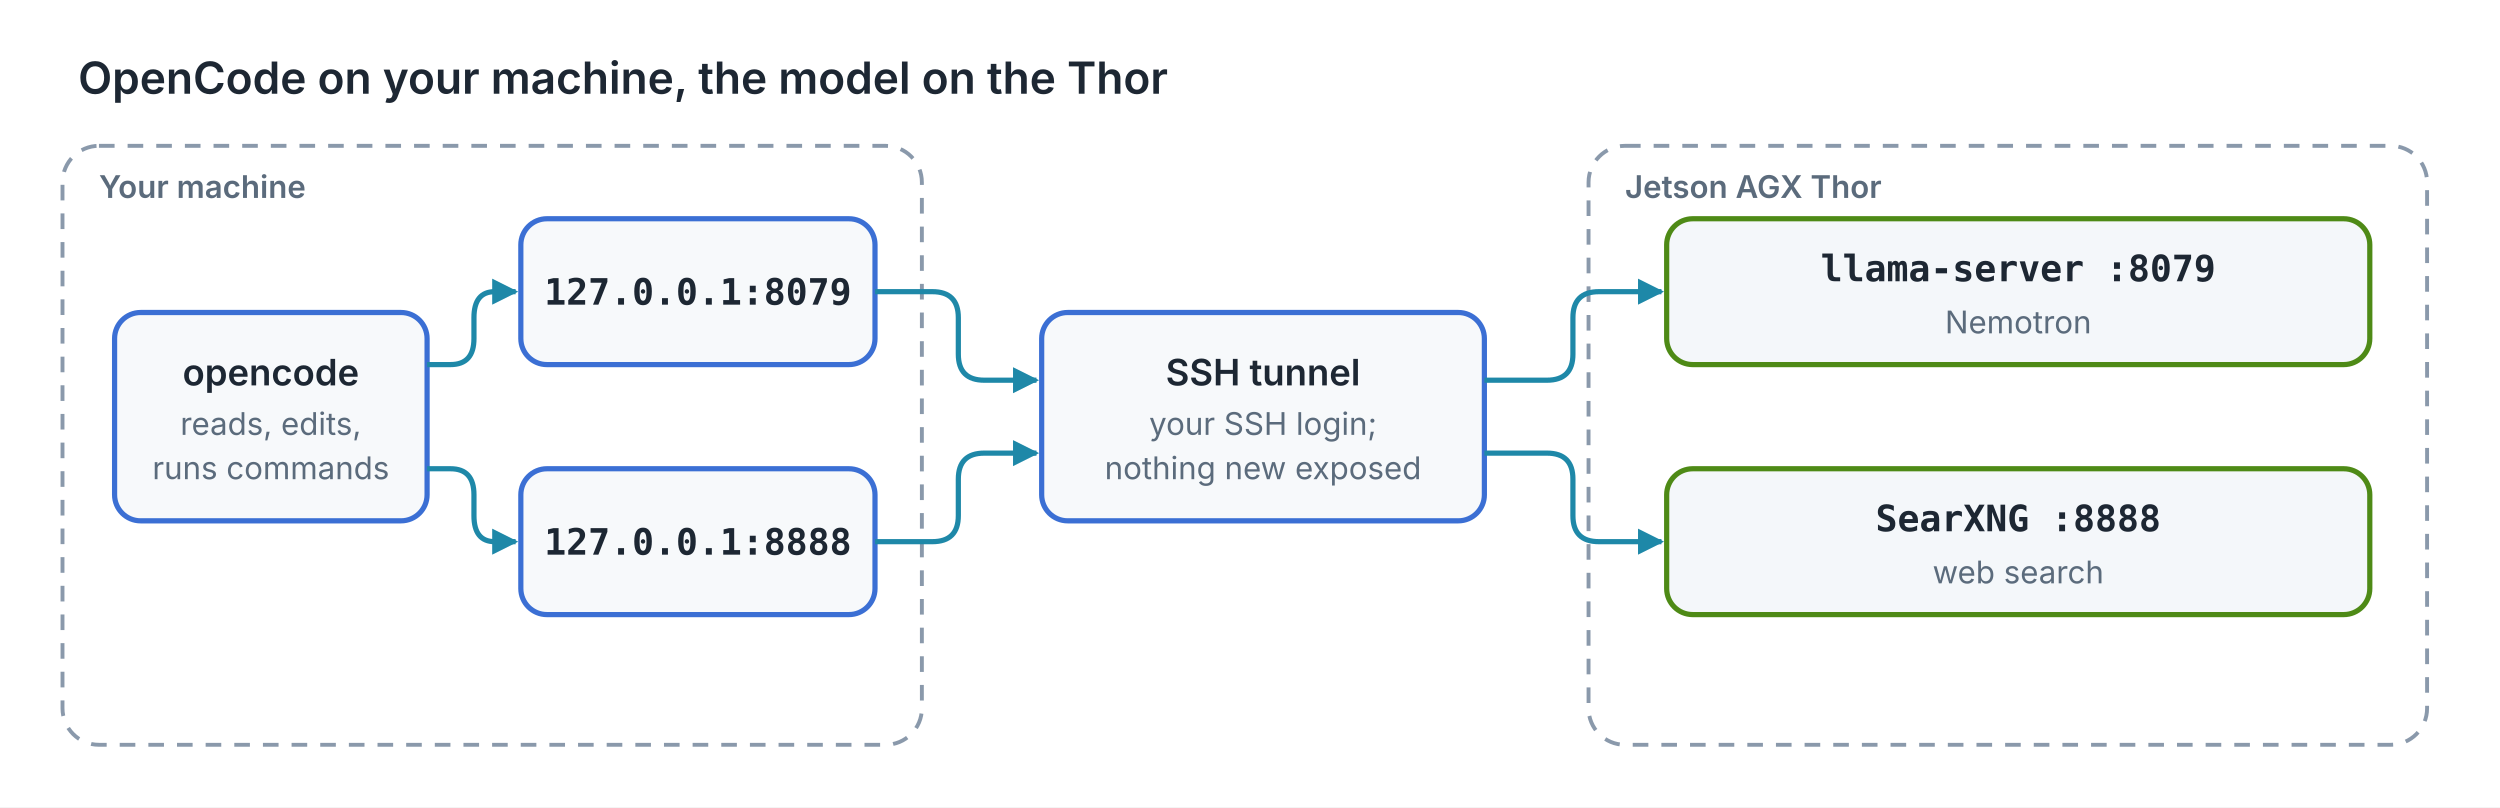
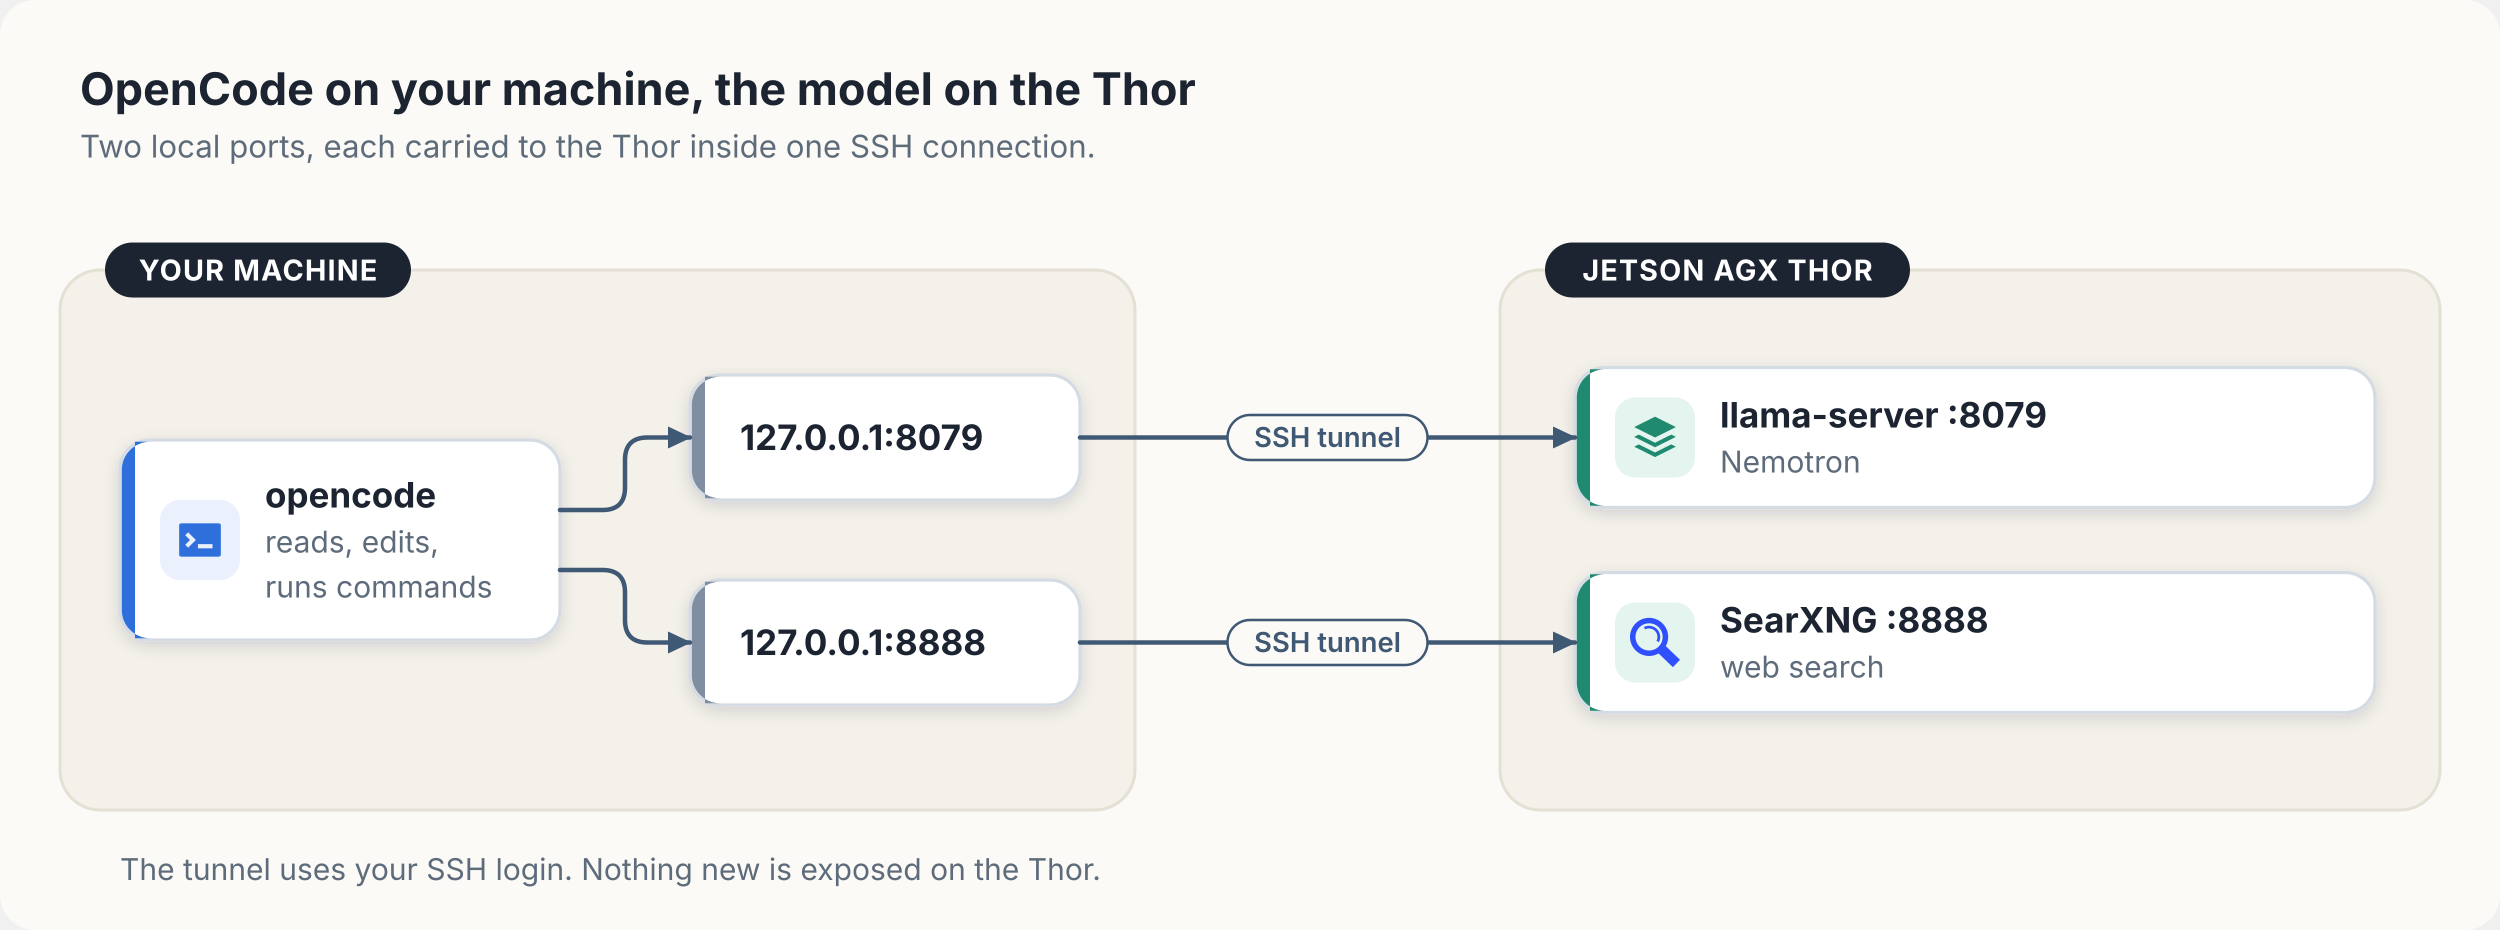
- <svg xmlns="http://www.w3.org/2000/svg" viewBox="0 0 960 310" width="960" height="310" role="img" aria-label="opencode on your machine calls 127.0.0.1:8079 and 127.0.0.1:8888, which an SSH tunnel carries to llama-server and SearXNG on the Thor.">
+ <svg xmlns="http://www.w3.org/2000/svg" viewBox="0 0 1000 372" width="1000" height="372" role="img" aria-label="opencode on your machine calls 127.0.0.1:8079 and 127.0.0.1:8888; an SSH tunnel carries both to llama-server and SearXNG on the Thor.">
  <style>
-     text { font-family: Inter, "Segoe UI", Helvetica, Arial, sans-serif; }
-     .title { fill: #1D2733; font-size: 17px; font-weight: 600; }
-     .name { fill: #1D2733; font-size: 14px; font-weight: 600; }
-     .note { fill: #5B6B7C; font-size: 12px; }
-     .label { fill: #1E88A8; font-size: 12px; }
-     .warn { fill: #D9542B; font-size: 12px; }
-     .num { fill: #1D2733; font-size: 12px; font-weight: 600; }
-     .mono { font-family: "JetBrains Mono", Menlo, monospace; }
-     .box { fill: #F4F7FA; stroke-width: 2; }
-     .built { stroke: #4E8A16; }
-     .planned { fill: #F4F7FA; stroke: #B7791F; stroke-width: 2; stroke-dasharray: 7 5; }
-     .outside { fill: #F7F9FB; stroke: #3B6FD4; stroke-width: 2; }
-     .zone { fill: none; stroke: #8A99AB; stroke-width: 1.5; stroke-dasharray: 6 5; }
-     .zonelabel { fill: #5B6B7C; font-size: 12px; font-weight: 600; }
-     .flow { stroke: #1E88A8; stroke-width: 2; fill: none; stroke-linejoin: round; }
-     .deny { stroke: #D9542B; stroke-width: 2; fill: none; stroke-dasharray: 5 4; stroke-linejoin: round; }
+     text { font-family: Inter, "Segoe UI", "Helvetica Neue", Helvetica, Arial, sans-serif; fill: #1B2430; }
+     .title { font-size: 18px; font-weight: 650; }
+     .lede { font-size: 12.5px; fill: #5D6B7A; }
+     .name { font-size: 14px; font-weight: 650; }
+     .sub { font-size: 12px; fill: #5D6B7A; }
+     .note { font-size: 12px; fill: #5D6B7A; }
+     .tab { font-size: 11.5px; font-weight: 650; letter-spacing: 0.04em; fill: #5D6B7A; }
+     .mono { font-family: "JetBrains Mono", "SF Mono", Menlo, Consolas, monospace; font-size: 12px; }
+     .dim { fill: #8794A3; }
+     .strong { font-weight: 700; }
+     .trap { fill: #CF4526; font-weight: 700; }
+     .pill { font-size: 11px; font-weight: 600; }
+     .wire { fill: none; stroke: #3F5873; stroke-width: 1.8; stroke-linecap: round; stroke-linejoin: round; }
+     .wire.danger { stroke: #CF4526; stroke-dasharray: 6 5; }
+     .wire.idle { stroke: #7F8EA0; stroke-dasharray: 2 5; }
  </style>
  <defs>
-     <marker id="arrow" viewBox="0 0 10 10" refX="9" refY="5" markerUnits="userSpaceOnUse" markerWidth="10" markerHeight="10" orient="auto">
-       <path d="M0,0 L10,5 L0,10 Z" fill="#1E88A8" />
+     <filter id="lift" x="-10%" y="-10%" width="120%" height="135%">
+       <feDropShadow dx="0" dy="2" stdDeviation="3" flood-color="#1B2430" flood-opacity="0.13" />
+     </filter>
+     <marker id="head" viewBox="0 0 10 10" refX="8.5" refY="5" markerUnits="userSpaceOnUse" markerWidth="11" markerHeight="11" orient="auto">
+       <path d="M0.5,1 L9,5 L0.5,9 Z" fill="#3F5873" />
    </marker>
-     <marker id="arrow-deny" viewBox="0 0 10 10" refX="9" refY="5" markerUnits="userSpaceOnUse" markerWidth="10" markerHeight="10" orient="auto">
-       <path d="M0,0 L10,5 L0,10 Z" fill="#D9542B" />
+     <marker id="head-danger" viewBox="0 0 10 10" refX="8.5" refY="5" markerUnits="userSpaceOnUse" markerWidth="11" markerHeight="11" orient="auto">
+       <path d="M0.5,1 L9,5 L0.5,9 Z" fill="#CF4526" />
+     </marker>
+     <marker id="head-idle" viewBox="0 0 10 10" refX="8.5" refY="5" markerUnits="userSpaceOnUse" markerWidth="11" markerHeight="11" orient="auto">
+       <path d="M0.5,1 L9,5 L0.5,9 Z" fill="#7F8EA0" />
    </marker>
  </defs>
-   <rect width="960" height="310" fill="#FFFFFF" />
-   <text x="30" y="36" class="title">OpenCode on your machine, the model on the Thor</text>
-   <rect x="24" y="56" width="330" height="230" rx="14" class="zone" />
-   <text x="38" y="76" class="zonelabel">Your machine</text>
-   <rect x="44" y="120" width="120" height="80" rx="10" class="outside" />
-   <text x="104" y="148" class="name" text-anchor="middle">opencode</text>
-   <text x="104" y="167" class="note" text-anchor="middle">reads, edits,</text>
-   <text x="104" y="184" class="note" text-anchor="middle">runs commands</text>
-   <rect x="200" y="84" width="136" height="56" rx="10" class="outside" />
-   <text x="268" y="117" class="name mono" text-anchor="middle">127.0.0.1:8079</text>
-   <rect x="200" y="180" width="136" height="56" rx="10" class="outside" />
-   <text x="268" y="213" class="name mono" text-anchor="middle">127.0.0.1:8888</text>
-   <path class="flow" d="M164,140 L173.0,140.0 Q182,140 182.0,130.0 L182.0,122.0 Q182,112 190.0,112.0 L198,112" marker-end="url(#arrow)" />
-   <path class="flow" d="M164,180 L173.0,180.0 Q182,180 182.0,190.0 L182.0,198.0 Q182,208 190.0,208.0 L198,208" marker-end="url(#arrow)" />
-   <rect x="400" y="120" width="170" height="80" rx="10" class="outside" />
-   <text x="485" y="148" class="name" text-anchor="middle">SSH tunnel</text>
-   <text x="485" y="167" class="note" text-anchor="middle">your SSH login;</text>
-   <text x="485" y="184" class="note" text-anchor="middle">nothing new exposed</text>
-   <path class="flow" d="M336,112 L358.0,112.0 Q368,112 368.0,122.0 L368.0,136.0 Q368,146 378.0,146.0 L398,146" marker-end="url(#arrow)" />
-   <path class="flow" d="M336,208 L358.0,208.0 Q368,208 368.0,198.0 L368.0,184.0 Q368,174 378.0,174.0 L398,174" marker-end="url(#arrow)" />
-   <rect x="610" y="56" width="322" height="230" rx="14" class="zone" />
-   <text x="624" y="76" class="zonelabel">Jetson AGX Thor</text>
-   <rect x="640" y="84" width="270" height="56" rx="10" class="box built" />
-   <text x="775" y="108" class="name mono" text-anchor="middle">llama-server :8079</text>
-   <text x="775" y="128" class="note" text-anchor="middle">Nemotron</text>
-   <rect x="640" y="180" width="270" height="56" rx="10" class="box built" />
-   <text x="775" y="204" class="name mono" text-anchor="middle">SearXNG :8888</text>
-   <text x="775" y="224" class="note" text-anchor="middle">web search</text>
-   <path class="flow" d="M570,146 L594.0,146.0 Q604,146 604.0,136.0 L604.0,122.0 Q604,112 614.0,112.0 L638,112" marker-end="url(#arrow)" />
-   <path class="flow" d="M570,174 L594.0,174.0 Q604,174 604.0,184.0 L604.0,198.0 Q604,208 614.0,208.0 L638,208" marker-end="url(#arrow)" />
+   <rect width="1000" height="372" rx="14" fill="#FBFAF6" />
+   <text x="32.0" y="42.0" class="title" text-anchor="start" xml:space="preserve">OpenCode on your machine, the model on the Thor</text>
+   <text x="32.0" y="63.0" class="lede" text-anchor="start" xml:space="preserve">Two local ports, each carried to the Thor inside one SSH connection.</text>
+   <rect x="24" y="108" width="430" height="216" rx="16" fill="#F3F1EA" stroke="#E4E0D4" stroke-width="1.2" />
+   <rect x="42" y="97" width="122.4" height="22" rx="11" fill="#1B2430" />
+   <text x="103.2" y="112.2" class="tab" text-anchor="middle" style="fill:#FFFFFF" xml:space="preserve">YOUR MACHINE</text>
+   <rect x="600" y="108" width="376" height="216" rx="16" fill="#F3F1EA" stroke="#E4E0D4" stroke-width="1.2" />
+   <rect x="618" y="97" width="146.0" height="22" rx="11" fill="#1B2430" />
+   <text x="691.0" y="112.2" class="tab" text-anchor="middle" style="fill:#FFFFFF" xml:space="preserve">JETSON AGX THOR</text>
+   <rect x="48" y="176" width="176" height="80" rx="12" fill="#FFFFFF" stroke="#D5DBE3" stroke-width="1.3" filter="url(#lift)" />
+   <path d="M60,176.7 H54 V255.3 H60 A11.3,11.3 0 0 1 48.7,244 V188 A11.3,11.3 0 0 1 60,176.7 Z" fill="#2F6FDB" />
+   <rect x="64" y="200.0" width="32" height="32" rx="8" fill="#EAF1FD" />
+   <g transform="translate(70.0,206.0) scale(0.8333)">
+     <path d="M3 4h18a1 1 0 0 1 1 1v14a1 1 0 0 1-1 1H3a1 1 0 0 1-1-1V5a1 1 0 0 1 1-1zm3.3 4.3-1.4 1.4L7.2 12l-2.3 2.3 1.4 1.4L10 12zM11 14v2h7v-2z" fill="#2F6FDB" fill-rule="evenodd" />
+   </g>
+   <text x="106.0" y="203.0" class="name" text-anchor="start" xml:space="preserve">opencode</text>
+   <text x="106.0" y="221.0" class="sub" text-anchor="start" xml:space="preserve">reads, edits,</text>
+   <text x="106.0" y="239.0" class="sub" text-anchor="start" xml:space="preserve">runs commands</text>
+   <rect x="276" y="150" width="156" height="50" rx="12" fill="#FFFFFF" stroke="#D5DBE3" stroke-width="1.3" filter="url(#lift)" />
+   <path d="M288,150.7 H282 V199.3 H288 A11.3,11.3 0 0 1 276.7,188 V162 A11.3,11.3 0 0 1 288,150.7 Z" fill="#7F8EA0" />
+   <text x="296.0" y="180.0" class="name" text-anchor="start" xml:space="preserve">127.0.0.1:8079</text>
+   <rect x="276" y="232" width="156" height="50" rx="12" fill="#FFFFFF" stroke="#D5DBE3" stroke-width="1.3" filter="url(#lift)" />
+   <path d="M288,232.7 H282 V281.3 H288 A11.3,11.3 0 0 1 276.7,270 V244 A11.3,11.3 0 0 1 288,232.7 Z" fill="#7F8EA0" />
+   <text x="296.0" y="262.0" class="name" text-anchor="start" xml:space="preserve">127.0.0.1:8888</text>
+   <rect x="630" y="147" width="320" height="56" rx="12" fill="#FFFFFF" stroke="#D5DBE3" stroke-width="1.3" filter="url(#lift)" />
+   <path d="M642,147.7 H636 V202.3 H642 A11.3,11.3 0 0 1 630.7,191 V159 A11.3,11.3 0 0 1 642,147.7 Z" fill="#1F8A70" />
+   <rect x="646" y="159.0" width="32" height="32" rx="8" fill="#E4F4EF" />
+   <g transform="translate(652.0,165.0) scale(0.8333)">
+     <path d="M12 2 2 7l10 5 10-5zm-7.8 8.6L2 11.7l10 5 10-5-2.2-1.1L12 14.5zm0 4.7L2 16.4l10 5 10-5-2.2-1.1L12 19.2z" fill="#1F8A70" fill-rule="evenodd" />
+   </g>
+   <text x="688.0" y="171.0" class="name" text-anchor="start" xml:space="preserve">llama-server :8079</text>
+   <text x="688.0" y="189.0" class="sub" text-anchor="start" xml:space="preserve">Nemotron</text>
+   <rect x="630" y="229" width="320" height="56" rx="12" fill="#FFFFFF" stroke="#D5DBE3" stroke-width="1.3" filter="url(#lift)" />
+   <path d="M642,229.7 H636 V284.3 H642 A11.3,11.3 0 0 1 630.7,273 V241 A11.3,11.3 0 0 1 642,229.7 Z" fill="#1F8A70" />
+   <rect x="646" y="241.0" width="32" height="32" rx="8" fill="#E4F4EF" />
+   <g transform="translate(652.0,247.0) scale(0.8333)">
+     <path d="m13.716 17.261 6.873 6.582L24 20.282l-6.824-6.536a9.11 9.11 0 0 0 1.143-4.43c0-5.055-4.105-9.159-9.16-9.159S0 4.261 0 9.316c0 5.055 4.104 9.159 9.159 9.159a9.11 9.11 0 0 0 4.557-1.214ZM9.159 2.773a6.546 6.546 0 0 1 6.543 6.543 6.545 6.545 0 0 1-6.543 6.542 6.545 6.545 0 0 1-6.542-6.542 6.545 6.545 0 0 1 6.542-6.543ZM7.26 5.713a4.065 4.065 0 0 1 4.744.747 4.064 4.064 0 0 1 .707 4.749l1.157.611a5.376 5.376 0 0 0-.935-6.282 5.377 5.377 0 0 0-6.274-.987l.601 1.162Z" fill="#3050FF" fill-rule="evenodd" />
+   </g>
+   <text x="688.0" y="253.0" class="name" text-anchor="start" xml:space="preserve">SearXNG :8888</text>
+   <text x="688.0" y="271.0" class="sub" text-anchor="start" xml:space="preserve">web search</text>
+   <path class="wire" d="M224,204 L241,204 Q250,204 250,195 L250,184 Q250,175 259,175 L276,175" marker-end="url(#head)" />
+   <path class="wire" d="M224,228 L241,228 Q250,228 250,237 L250,248 Q250,257 259,257 L276,257" marker-end="url(#head)" />
+   <path class="wire" d="M432,175 L630,175" marker-end="url(#head)" />
+   <rect x="491.0" y="166.0" width="80.0" height="18" rx="9" fill="#FBFAF6" stroke="#3F5873" stroke-width="1" />
+   <text x="531.0" y="178.8" class="pill" text-anchor="middle" style="fill:#3F5873" xml:space="preserve">SSH tunnel</text>
+   <path class="wire" d="M432,257 L630,257" marker-end="url(#head)" />
+   <rect x="491.0" y="248.0" width="80.0" height="18" rx="9" fill="#FBFAF6" stroke="#3F5873" stroke-width="1" />
+   <text x="531.0" y="260.8" class="pill" text-anchor="middle" style="fill:#3F5873" xml:space="preserve">SSH tunnel</text>
+   <text x="48.0" y="352.0" class="note" text-anchor="start" xml:space="preserve">The tunnel uses your SSH login. Nothing new is exposed on the Thor.</text>
</svg>
